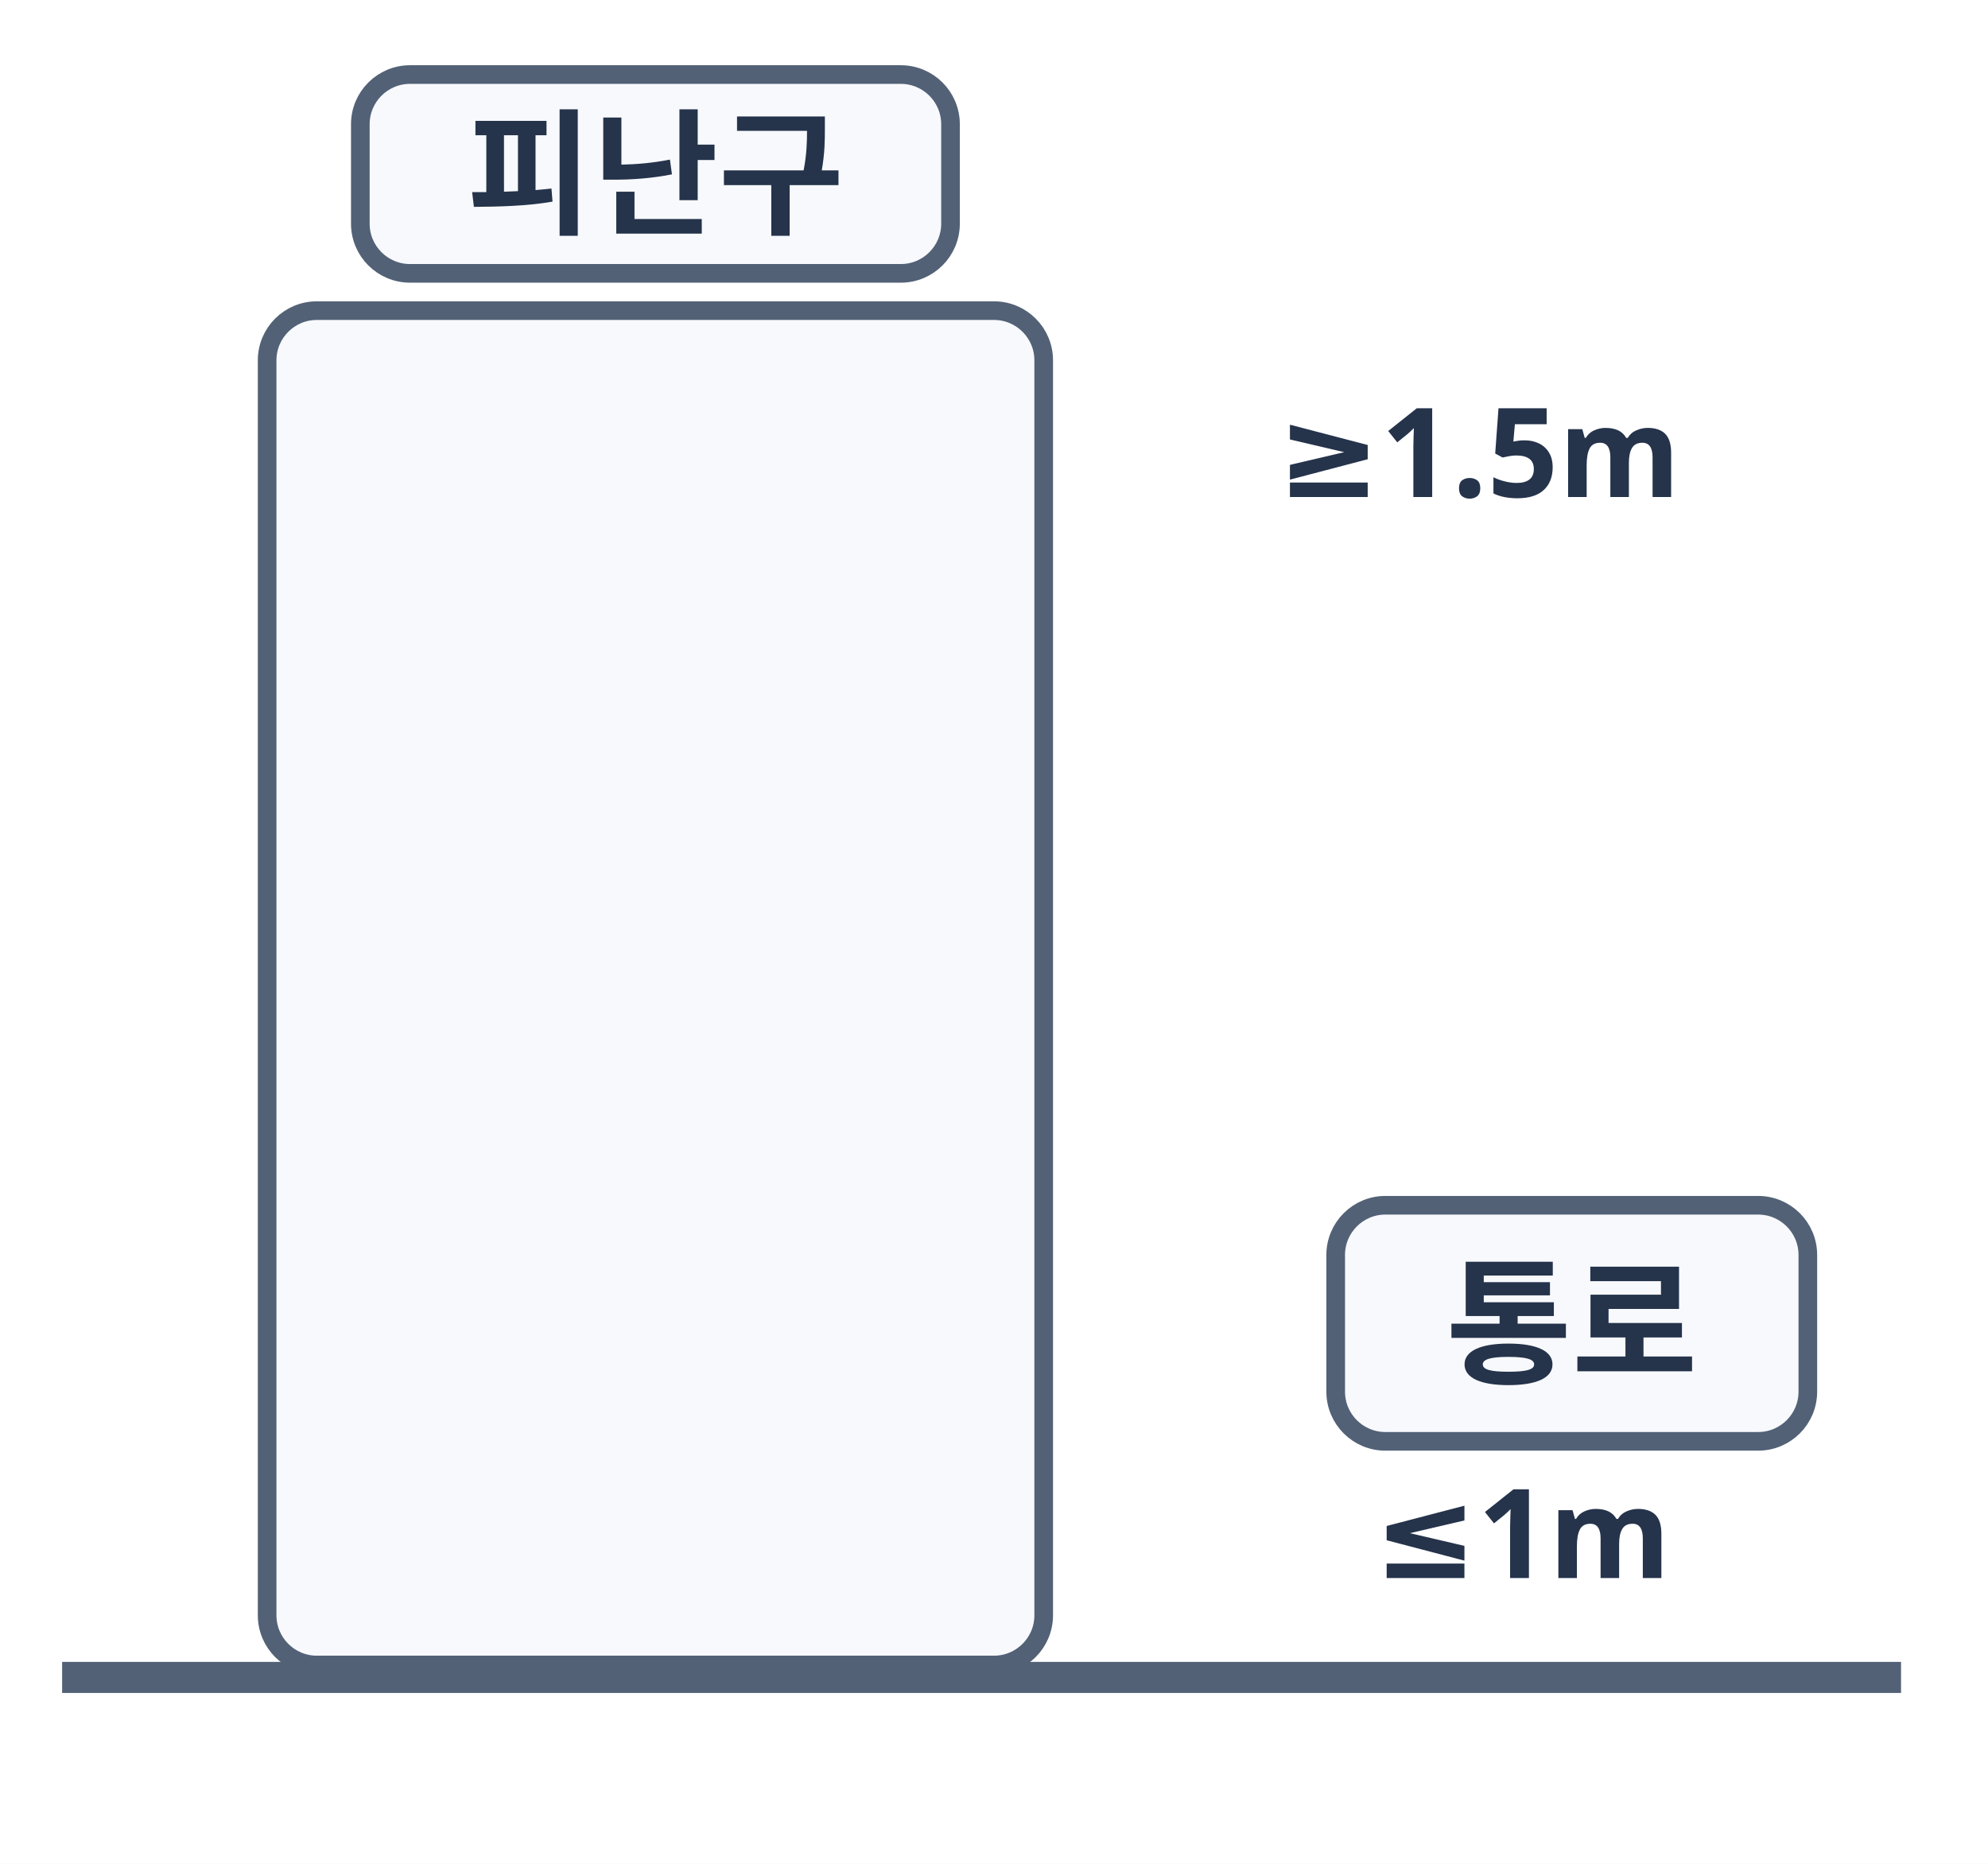
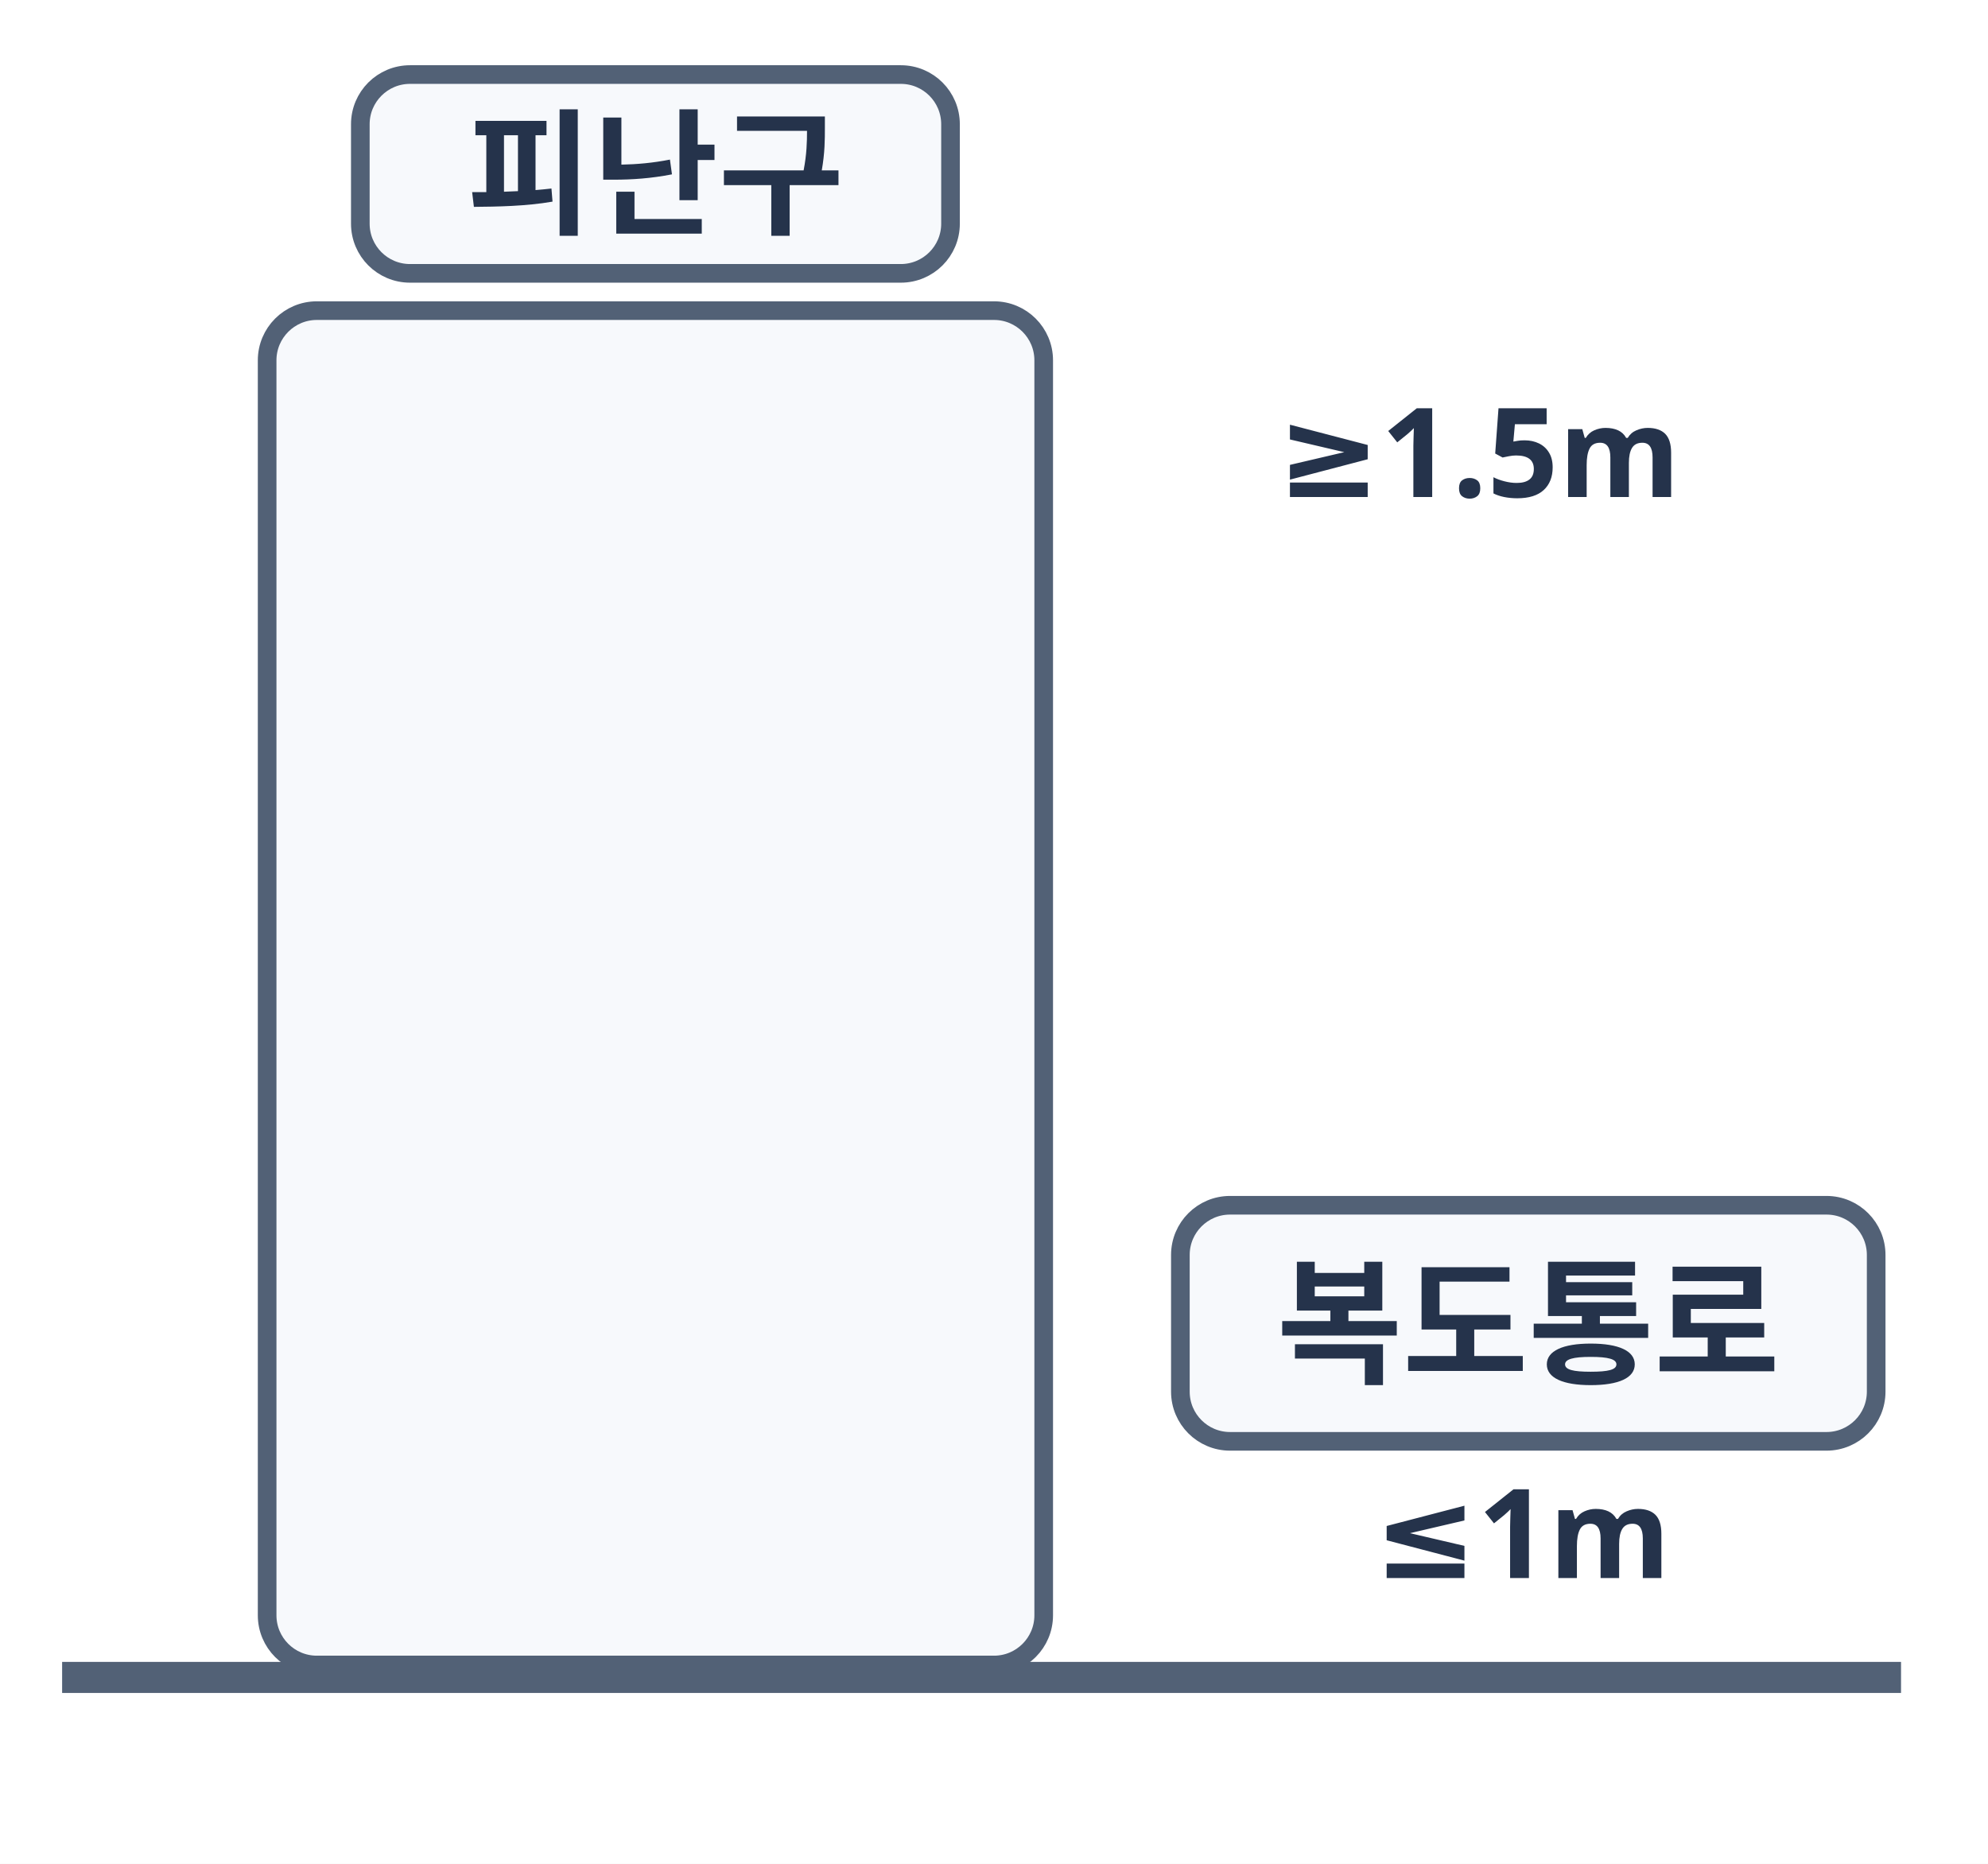
<svg xmlns="http://www.w3.org/2000/svg" width="320" height="300" viewBox="0 0 320 300" role="img" aria-labelledby="t d">
  <defs>
    <marker id="arr" viewBox="0 0 10 10" refX="8" refY="5" markerWidth="4" markerHeight="4" orient="auto-start-reverse">
      <path d="M0 0L10 5L0 10Z" fill="#526176" />
    </marker>
  </defs>
  <rect width="320" height="300" fill="white" />
  <g font-family="Noto Sans KR, Apple SD Gothic Neo, Malgun Gothic, sans-serif" font-weight="600">
    <rect x="43" y="50" width="125" height="218" rx="8" fill="#F7F9FC" stroke="#526176" stroke-width="3" />
    <text x="105.5" y="167.0" font-size="22" text-anchor="middle" fill="#25334B" />
    <rect x="58" y="12" width="95" height="32" rx="8" fill="#F7F9FC" stroke="#526176" stroke-width="3" />
    <text x="105.5" y="36.0" font-size="22" text-anchor="middle" fill="#25334B">피난구</text>
-     <rect x="215" y="194" width="76" height="38" rx="8" fill="#F7F9FC" stroke="#526176" stroke-width="3" />
-     <text x="253.0" y="221.0" font-size="22" text-anchor="middle" fill="#25334B">통로</text>
+     <rect x="190" y="194" width="112" height="38" rx="8" fill="#F7F9FC" stroke="#526176" stroke-width="3" />
+     <text x="246" y="221.0" font-size="22" text-anchor="middle" fill="#25334B">복도통로</text>
    <path d="M10 270L306 270" fill="none" stroke="#526176" stroke-width="5" />
    <text x="238" y="80" font-size="20" text-anchor="middle" fill="#25334B">≥1.5m</text>
    <text x="245" y="254" font-size="20" text-anchor="middle" fill="#25334B">≤1m</text>
  </g>
</svg>
